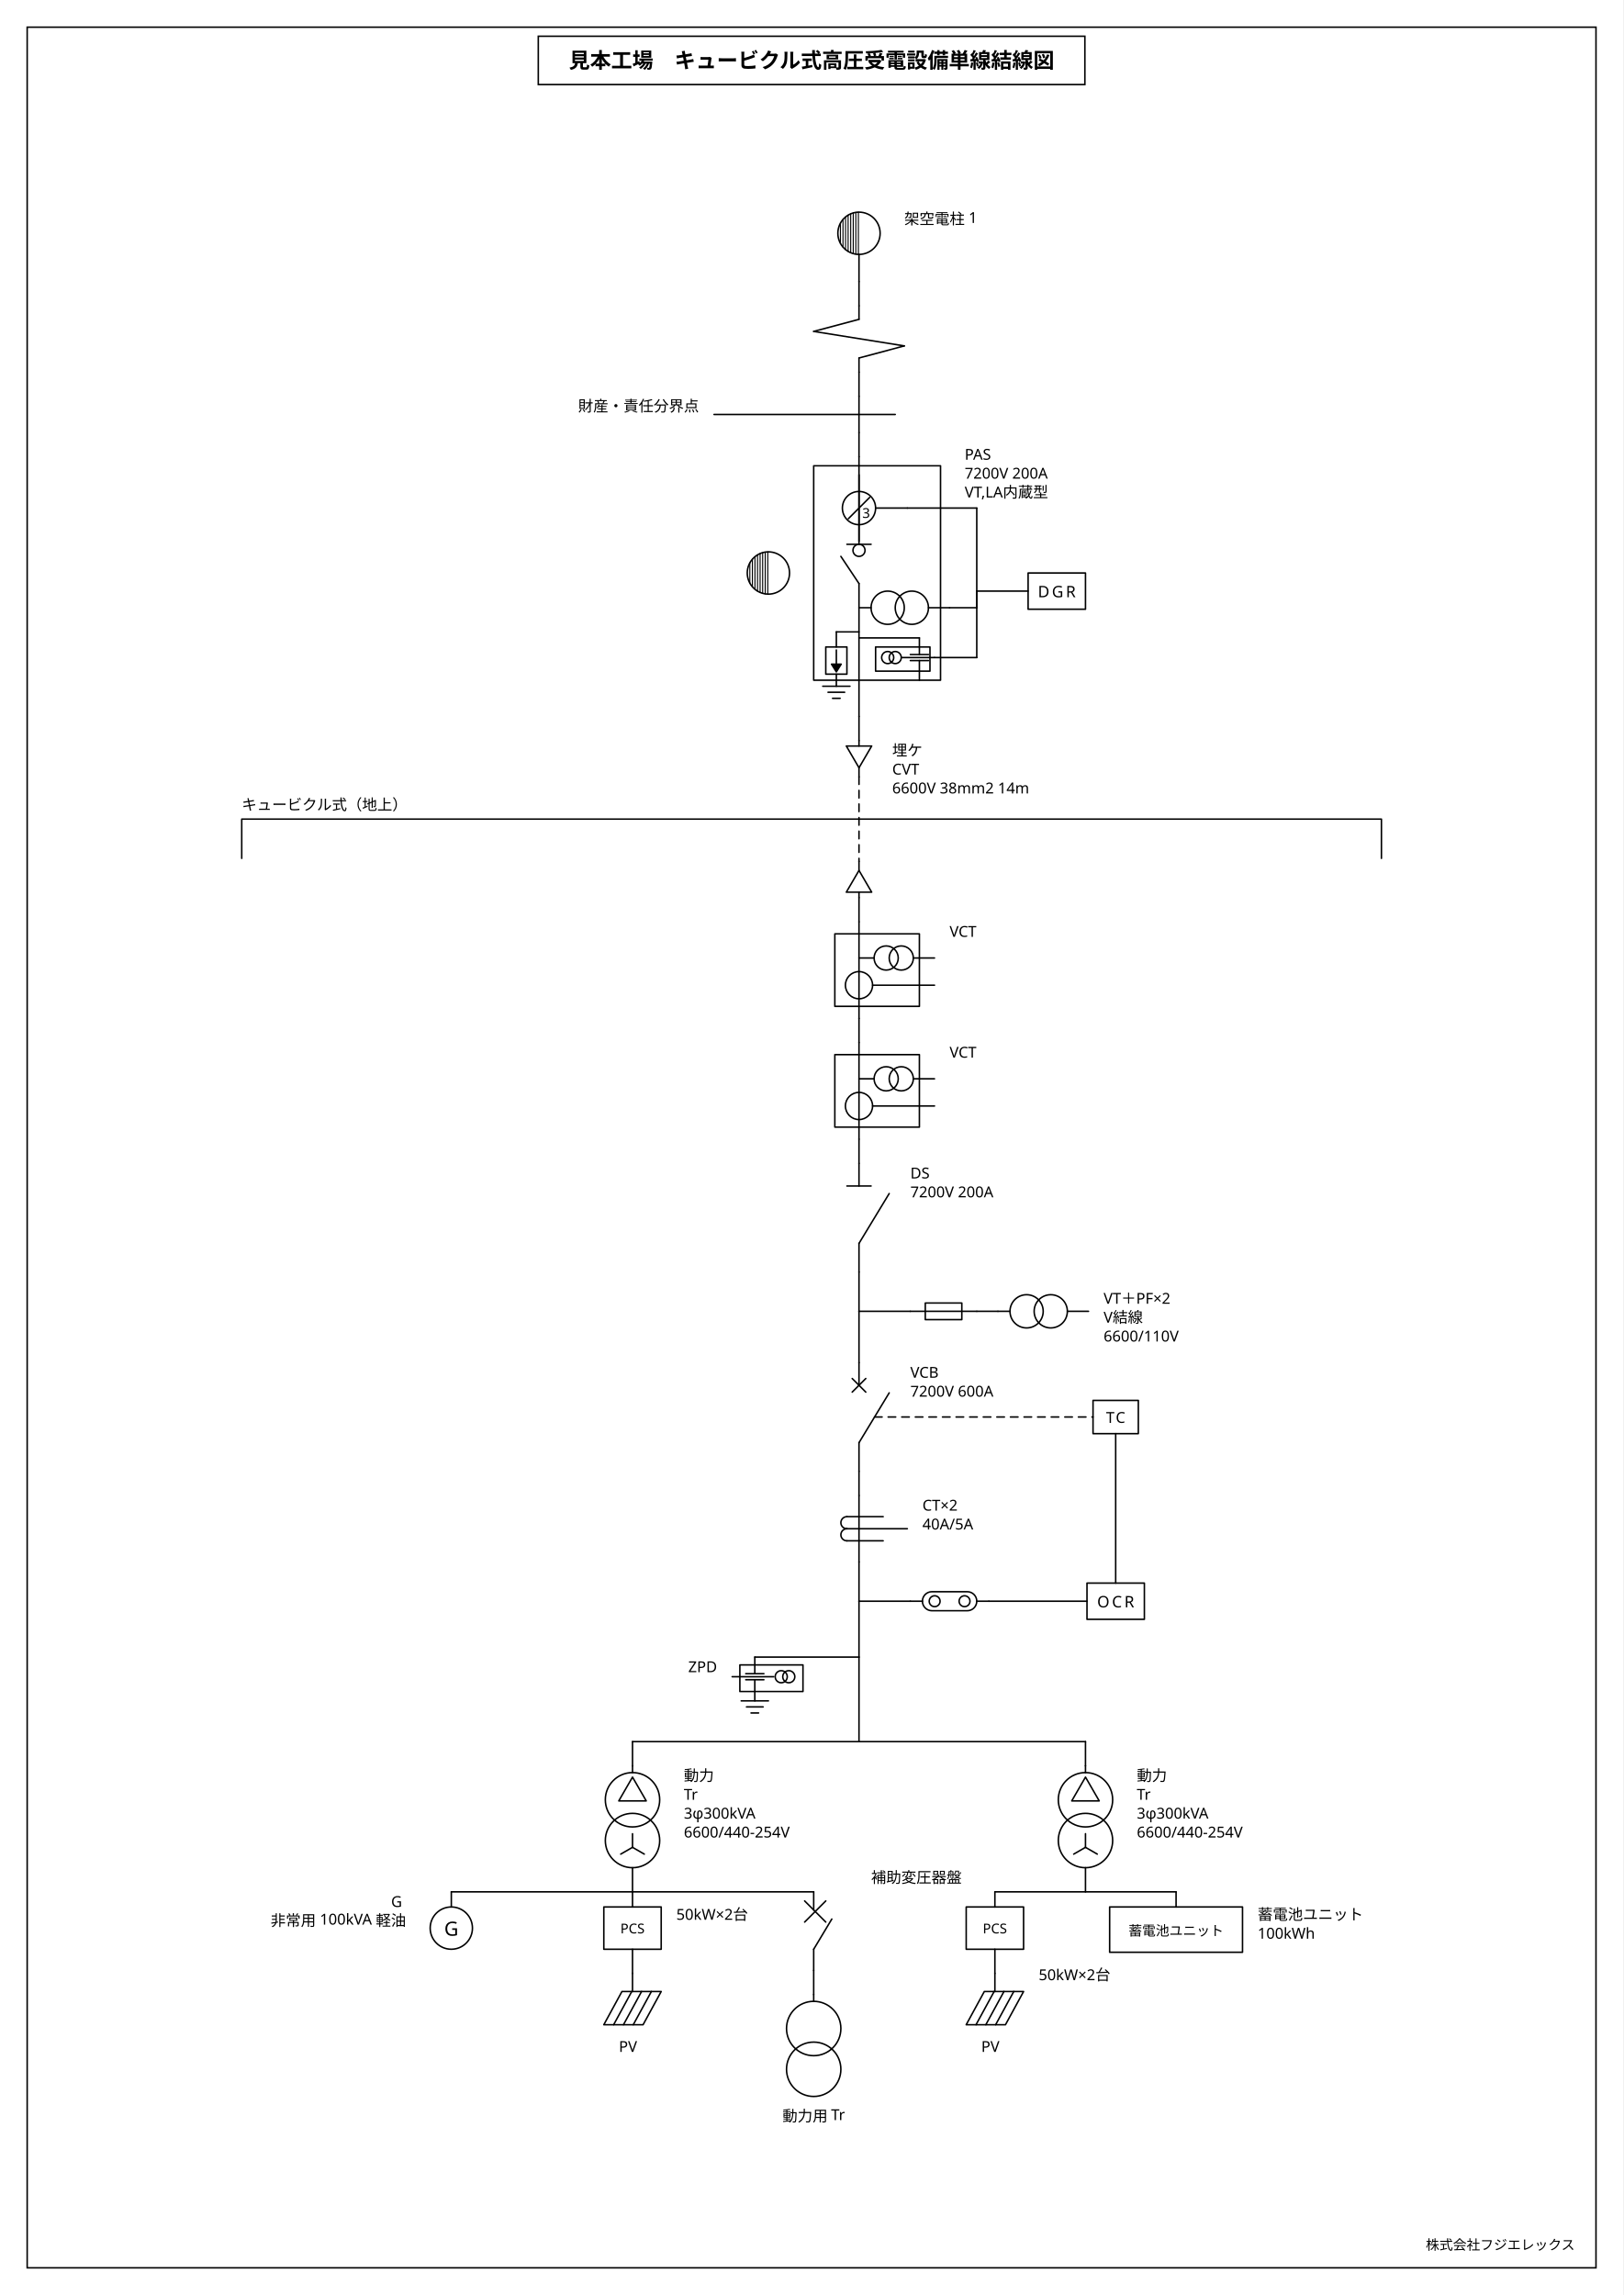
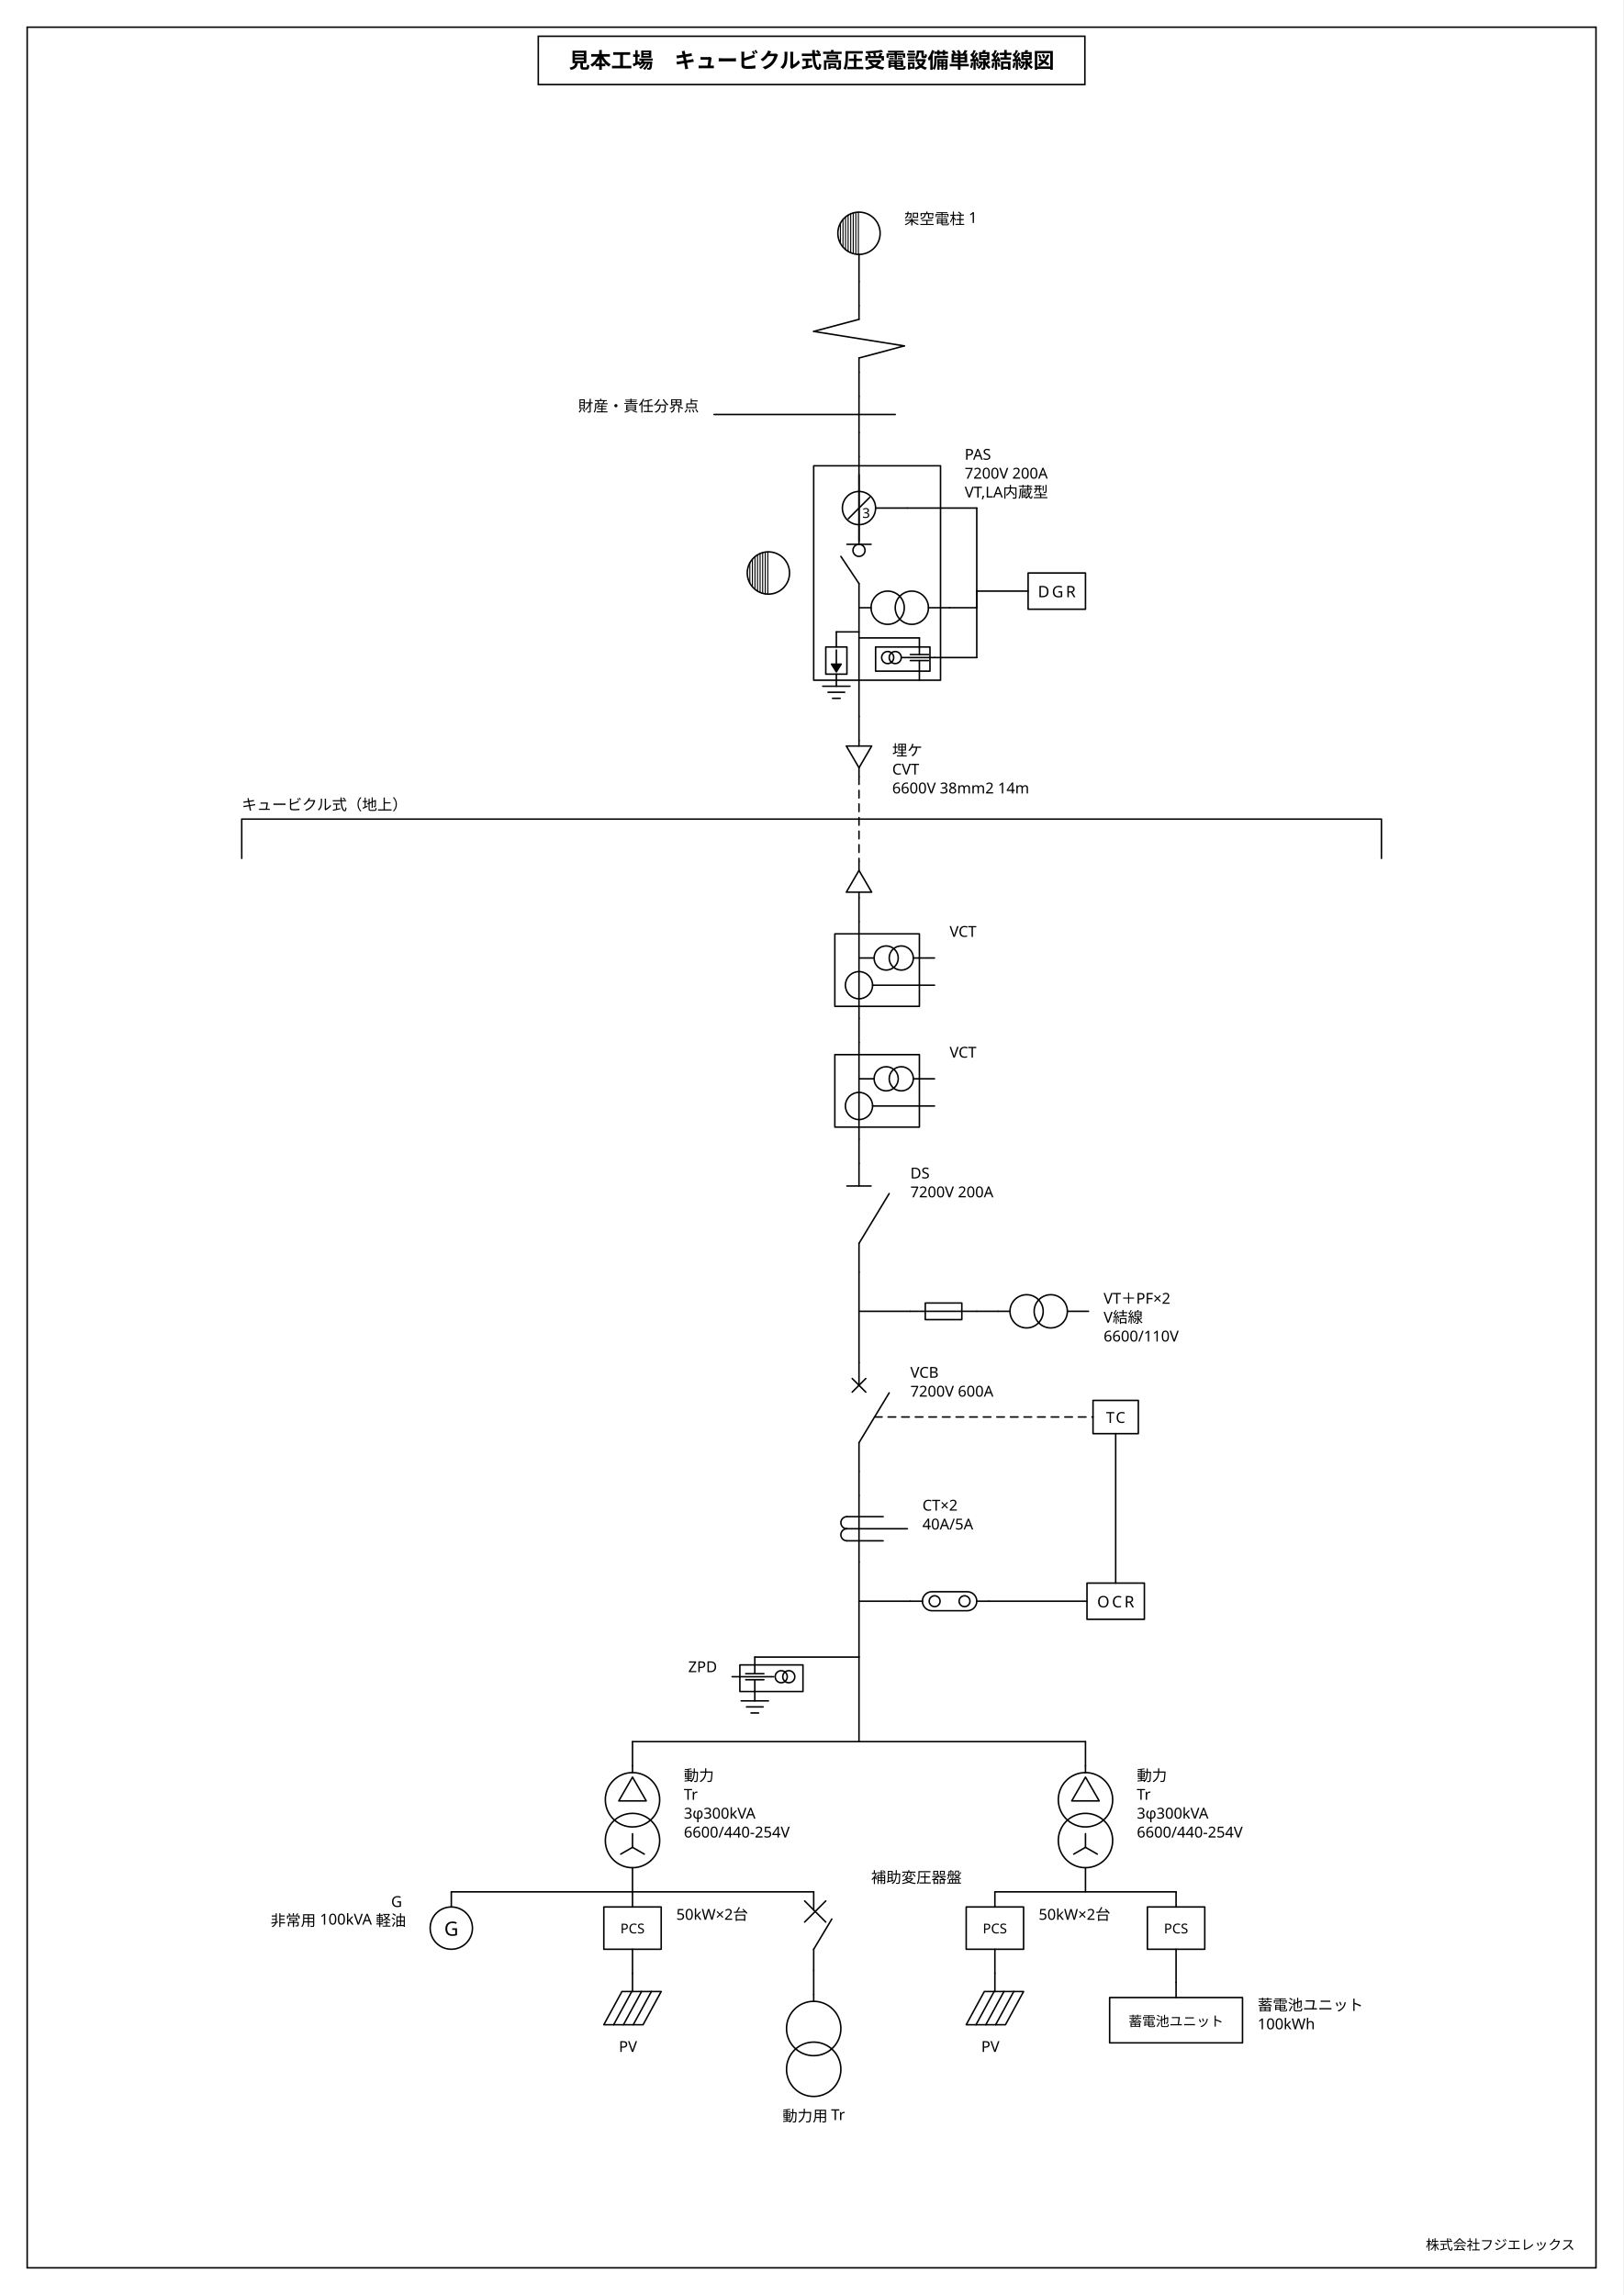
<svg xmlns="http://www.w3.org/2000/svg" viewBox="0 0 1075 1520" width="1075" height="1520">
  <rect x="0" y="0" width="1075" height="1520" fill="#fff" />
  <g stroke="#000" fill="none">
    <rect x="18" y="18" width="1039" height="1484" stroke-width="1" />
    <rect x="356.5" y="24" width="362" height="32" stroke-width="1" />
  </g>
  <text x="537.5" y="45" font-size="14" font-weight="700" text-anchor="middle" font-family="IPAGothic, 'IPAゴシック', 'Noto Sans JP', 'Hiragino Kaku Gothic ProN', 'Yu Gothic', sans-serif" fill="#000">見本工場　キュービクル式高圧受電設備単線結線図</text>
  <text x="1043" y="1490" font-size="9" text-anchor="end" font-family="IPAGothic, 'IPAゴシック', 'Noto Sans JP', 'Hiragino Kaku Gothic ProN', 'Yu Gothic', sans-serif" fill="#000">株式会社フジエレックス</text>
  <g transform="translate(568.9 138.5) scale(1)">
    <g stroke="#000" fill="none" stroke-linecap="round" stroke-linejoin="round" color="#000">
      <path d="M -408.8 404 L 346 404 M -408.8 404 L -408.8 430 M 346 404 L 346 430" fill="none" stroke-width="1" />
      <text x="-408.8" y="398" font-size="10" font-family="IPAGothic, 'IPAゴシック', 'Noto Sans JP', 'Hiragino Kaku Gothic ProN', 'Yu Gothic', sans-serif" fill="currentColor" stroke="none">キュービクル式（地上）</text>
      <line x1="0" y1="48" x2="0" y2="64" stroke-width="1" />
      <line x1="0" y1="108" x2="0" y2="124" stroke-width="1" />
      <line x1="0" y1="148" x2="0" y2="164" stroke-width="1" />
      <line x1="0" y1="280" x2="-15" y2="280" stroke-width="1" />
      <line x1="0" y1="284" x2="40" y2="284" stroke-width="1" />
      <line x1="32" y1="198" x2="78" y2="198" stroke-width="1" />
      <line x1="78" y1="198" x2="78" y2="253" stroke-width="1" />
      <line x1="60" y1="264" x2="78" y2="264" stroke-width="1" />
      <line x1="78" y1="264" x2="78" y2="253" stroke-width="1" />
      <line x1="50" y1="297" x2="78" y2="297" stroke-width="1" />
      <line x1="78" y1="297" x2="78" y2="253" stroke-width="1" />
      <line x1="78" y1="253" x2="112" y2="253" stroke-width="1" />
      <line x1="0" y1="336" x2="0" y2="352" stroke-width="1" />
      <line x1="0" y1="376" x2="0" y2="432" stroke-width="1" stroke-dasharray="5 4" />
      <line x1="0" y1="456" x2="0" y2="472" stroke-width="1" />
      <line x1="0" y1="536" x2="0" y2="552" stroke-width="1" />
      <line x1="0" y1="616" x2="0" y2="632" stroke-width="1" />
      <line x1="0" y1="704" x2="0" y2="730" stroke-width="1" />
      <line x1="0" y1="730" x2="34" y2="730" stroke-width="1" />
      <line x1="78" y1="730" x2="92" y2="730" stroke-width="1" />
      <line x1="0" y1="730" x2="0" y2="764" stroke-width="1" />
      <line x1="0" y1="836" x2="0" y2="852" stroke-width="1" />
      <line x1="0" y1="896" x2="0" y2="922" stroke-width="1" />
      <line x1="0" y1="922" x2="34" y2="922" stroke-width="1" />
      <line x1="86" y1="922" x2="151" y2="922" stroke-width="1" />
      <line x1="10.303" y1="800" x2="155" y2="800" stroke-width="1" stroke-dasharray="5 4" />
      <line x1="170" y1="811" x2="170" y2="910" stroke-width="1" />
      <line x1="0" y1="922" x2="0" y2="959" stroke-width="1" />
      <line x1="0" y1="959" x2="-69" y2="959" stroke-width="1" />
      <line x1="0" y1="959" x2="0" y2="1015" stroke-width="1" />
      <line x1="-150" y1="1015" x2="150" y2="1015" stroke-width="1" />
      <line x1="-150" y1="1015" x2="-150" y2="1031" stroke-width="1" />
      <line x1="150" y1="1015" x2="150" y2="1031" stroke-width="1" />
      <line x1="-150" y1="1098.5" x2="-150" y2="1114.5" stroke-width="1" />
      <line x1="-270" y1="1114.5" x2="-30" y2="1114.5" stroke-width="1" />
      <line x1="-150" y1="1152.5" x2="-150" y2="1168.5" stroke-width="1" />
      <line x1="-30" y1="1166.5" x2="-30" y2="1182.5" stroke-width="1" />
      <line x1="150" y1="1098.5" x2="150" y2="1114.5" stroke-width="1" />
      <line x1="90" y1="1114.5" x2="210" y2="1114.5" stroke-width="1" />
      <line x1="90" y1="1152.5" x2="90" y2="1168.5" stroke-width="1" />
+       <line x1="210" y1="1152.5" x2="210" y2="1174.5" stroke-width="1" />
      <g transform="translate(-16 0)">
        <circle cx="16" cy="16" r="14" fill="none" stroke-width="1" />
        <line x1="3.7" y1="9.313" x2="3.7" y2="22.687" stroke-width="0.7" />
        <line x1="5.4" y1="6.855" x2="5.4" y2="25.145" stroke-width="0.7" />
        <line x1="7.1" y1="5.193" x2="7.1" y2="26.807" stroke-width="0.7" />
        <line x1="8.8" y1="3.993" x2="8.8" y2="28.007" stroke-width="0.7" />
        <line x1="10.5" y1="3.126" x2="10.5" y2="28.874" stroke-width="0.7" />
        <line x1="12.2" y1="2.526" x2="12.2" y2="29.474" stroke-width="0.7" />
        <line x1="13.9" y1="2.158" x2="13.9" y2="29.842" stroke-width="0.7" />
        <line x1="15.6" y1="2.006" x2="15.6" y2="29.994" stroke-width="0.7" />
        <line x1="16" y1="30" x2="16" y2="48" stroke-width="1" />
      </g>
      <text x="30" y="10" font-size="10" text-anchor="start" font-family="IPAGothic, 'IPAゴシック', 'Noto Sans JP', 'Hiragino Kaku Gothic ProN', 'Yu Gothic', sans-serif" fill="currentColor" stroke="none">
        <tspan x="30" dy="0">架空電柱 1</tspan>
      </text>
      <g transform="translate(-30 64)">
        <line x1="30" y1="0" x2="30" y2="9" stroke-width="1" />
        <line x1="30" y1="9" x2="0" y2="17" stroke-width="1" />
        <line x1="0" y1="17" x2="60" y2="26.6" stroke-width="1" />
        <line x1="60" y1="26.6" x2="30" y2="34.6" stroke-width="1" />
        <line x1="30" y1="34.6" x2="30" y2="44" stroke-width="1" />
      </g>
      <g transform="translate(-96 124)">
        <line x1="96" y1="0" x2="96" y2="24" stroke-width="1" />
        <line x1="0" y1="12" x2="120" y2="12" stroke-width="1" />
      </g>
      <text x="-106" y="134" font-size="10" text-anchor="end" font-family="IPAGothic, 'IPAゴシック', 'Noto Sans JP', 'Hiragino Kaku Gothic ProN', 'Yu Gothic', sans-serif" fill="currentColor" stroke="none">
        <tspan x="-106" dy="0">財産・責任分界点</tspan>
      </text>
      <g transform="translate(-36 164)">
        <line x1="36" y1="0" x2="36" y2="6" stroke-width="1" />
        <rect x="6" y="6" width="84" height="142" fill="none" stroke-width="1" />
        <line x1="36" y1="6" x2="36" y2="58" stroke-width="1" />
        <line x1="28" y1="58" x2="44" y2="58" stroke-width="1" />
        <circle cx="36" cy="62" r="4" fill="none" stroke-width="1" />
        <line x1="36" y1="84" x2="24" y2="66" stroke-width="1" />
        <line x1="36" y1="84" x2="36" y2="172" stroke-width="1" />
      </g>
      <text x="70" y="166" font-size="10" text-anchor="start" font-family="IPAGothic, 'IPAゴシック', 'Noto Sans JP', 'Hiragino Kaku Gothic ProN', 'Yu Gothic', sans-serif" fill="currentColor" stroke="none">
        <tspan x="70" dy="0">PAS</tspan>
        <tspan x="70" dy="12.5">7200V 200A</tspan>
        <tspan x="70" dy="12.5">VT,LA内蔵型</tspan>
      </text>
      <g transform="translate(-76 225)">
        <circle cx="16" cy="16" r="14" fill="none" stroke-width="1" />
        <line x1="3.7" y1="9.313" x2="3.7" y2="22.687" stroke-width="0.7" />
        <line x1="5.4" y1="6.855" x2="5.4" y2="25.145" stroke-width="0.7" />
        <line x1="7.1" y1="5.193" x2="7.1" y2="26.807" stroke-width="0.7" />
        <line x1="8.8" y1="3.993" x2="8.8" y2="28.007" stroke-width="0.7" />
        <line x1="10.5" y1="3.126" x2="10.5" y2="28.874" stroke-width="0.7" />
        <line x1="12.2" y1="2.526" x2="12.2" y2="29.474" stroke-width="0.7" />
        <line x1="13.9" y1="2.158" x2="13.9" y2="29.842" stroke-width="0.7" />
        <line x1="15.6" y1="2.006" x2="15.6" y2="29.994" stroke-width="0.7" />
      </g>
      <g transform="translate(-20 176)">
        <line x1="20" y1="0" x2="20" y2="44" stroke-width="1" />
        <circle cx="20" cy="22" r="11" fill="none" stroke-width="1" />
        <line x1="12.929" y1="29.071" x2="27.071" y2="14.929" stroke-width="1" />
        <text x="24.75" y="25" font-size="9" text-anchor="middle" dominant-baseline="central" font-family="IPAGothic, 'IPAゴシック', 'Noto Sans JP', 'Hiragino Kaku Gothic ProN', 'Yu Gothic', sans-serif" fill="currentColor" stroke="none">3</text>
        <line x1="31" y1="22" x2="52" y2="22" stroke-width="1" />
      </g>
      <g transform="translate(0 249)">
        <line x1="0" y1="15" x2="8" y2="15" stroke-width="1" />
        <circle cx="19" cy="15" r="11" fill="none" stroke-width="1" />
        <circle cx="35" cy="15" r="11" fill="none" stroke-width="1" />
        <line x1="46" y1="15" x2="60" y2="15" stroke-width="1" />
      </g>
      <g transform="translate(-35 280)">
        <line x1="20" y1="0" x2="20" y2="10" stroke-width="1" />
        <rect x="13" y="10" width="14" height="18" fill="none" stroke-width="1" />
        <line x1="20" y1="12" x2="20" y2="23" stroke-width="1" />
        <polygon points="16.8,21.38 20,26.5 23.2,21.38" fill="currentColor" stroke-width="1" />
        <line x1="20" y1="28" x2="20" y2="36" stroke-width="1" />
        <line x1="11" y1="36" x2="29" y2="36" stroke-width="1" />
        <line x1="14.5" y1="40" x2="25.5" y2="40" stroke-width="1" />
        <line x1="17.5" y1="44" x2="22.5" y2="44" stroke-width="1" />
      </g>
      <g transform="translate(10 284)">
        <line x1="30" y1="0" x2="30" y2="11" stroke-width="1" />
        <rect x="1" y="6" width="36" height="16" fill="none" stroke-width="1" />
        <line x1="24" y1="11" x2="36" y2="11" stroke-width="1" />
        <line x1="24" y1="15" x2="36" y2="15" stroke-width="1" />
        <line x1="30" y1="15" x2="30" y2="28" stroke-width="1" />
        <line x1="18" y1="13" x2="40" y2="13" stroke-width="1" />
        <circle cx="9" cy="13" r="4" fill="none" stroke-width="1" />
        <circle cx="14" cy="13" r="4" fill="none" stroke-width="1" />
      </g>
      <g transform="translate(112 241)">
        <rect x="0" y="0" width="38" height="24" fill="none" stroke-width="1" />
        <text x="19" y="12" font-size="10.5" text-anchor="middle" dominant-baseline="central" font-family="IPAGothic, 'IPAゴシック', 'Noto Sans JP', 'Hiragino Kaku Gothic ProN', 'Yu Gothic', sans-serif" letter-spacing="1.6" fill="currentColor" stroke="none">DGR</text>
      </g>
      <g transform="translate(-12 352)">
        <line x1="12" y1="0" x2="12" y2="3.6" stroke-width="1" />
        <polygon points="3.6,3.6 20.4,3.6 12,18" fill="none" stroke-width="1" />
        <line x1="12" y1="18" x2="12" y2="24" stroke-width="1" />
      </g>
      <text x="22" y="362" font-size="10" text-anchor="start" font-family="IPAGothic, 'IPAゴシック', 'Noto Sans JP', 'Hiragino Kaku Gothic ProN', 'Yu Gothic', sans-serif" fill="currentColor" stroke="none">
        <tspan x="22" dy="0">埋ケ</tspan>
        <tspan x="22" dy="12.5">CVT</tspan>
        <tspan x="22" dy="12.5">6600V 38mm2 14m</tspan>
      </text>
      <g transform="translate(-12 432) rotate(180 12 12)">
        <line x1="12" y1="0" x2="12" y2="3.6" stroke-width="1" />
        <polygon points="3.6,3.6 20.4,3.6 12,18" fill="none" stroke-width="1" />
        <line x1="12" y1="18" x2="12" y2="24" stroke-width="1" />
      </g>
      <g transform="translate(-22 472)">
        <line x1="22" y1="0" x2="22" y2="64" stroke-width="1" />
        <rect x="6" y="8" width="56" height="48" fill="none" stroke-width="1" />
        <line x1="22" y1="24" x2="32" y2="24" stroke-width="1" />
        <circle cx="40" cy="24" r="8" fill="none" stroke-width="1" />
        <circle cx="50" cy="24" r="8" fill="none" stroke-width="1" />
        <line x1="58" y1="24" x2="72" y2="24" stroke-width="1" />
        <circle cx="22" cy="42" r="9" fill="none" stroke-width="1" />
        <line x1="31" y1="42" x2="72" y2="42" stroke-width="1" />
      </g>
      <text x="60" y="482" font-size="10" text-anchor="start" font-family="IPAGothic, 'IPAゴシック', 'Noto Sans JP', 'Hiragino Kaku Gothic ProN', 'Yu Gothic', sans-serif" fill="currentColor" stroke="none">
        <tspan x="60" dy="0">VCT</tspan>
      </text>
      <g transform="translate(-22 552)">
        <line x1="22" y1="0" x2="22" y2="64" stroke-width="1" />
        <rect x="6" y="8" width="56" height="48" fill="none" stroke-width="1" />
        <line x1="22" y1="24" x2="32" y2="24" stroke-width="1" />
        <circle cx="40" cy="24" r="8" fill="none" stroke-width="1" />
        <circle cx="50" cy="24" r="8" fill="none" stroke-width="1" />
        <line x1="58" y1="24" x2="72" y2="24" stroke-width="1" />
        <circle cx="22" cy="42" r="9" fill="none" stroke-width="1" />
        <line x1="31" y1="42" x2="72" y2="42" stroke-width="1" />
      </g>
      <text x="60" y="562" font-size="10" text-anchor="start" font-family="IPAGothic, 'IPAゴシック', 'Noto Sans JP', 'Hiragino Kaku Gothic ProN', 'Yu Gothic', sans-serif" fill="currentColor" stroke="none">
        <tspan x="60" dy="0">VCT</tspan>
      </text>
      <g transform="translate(-24 632)">
        <line x1="24" y1="0" x2="24" y2="15" stroke-width="1" />
        <line x1="16" y1="15" x2="32" y2="15" stroke-width="1" />
        <line x1="24" y1="53" x2="44" y2="20" stroke-width="1" />
        <line x1="24" y1="53" x2="24" y2="72" stroke-width="1" />
      </g>
      <text x="34" y="642" font-size="10" text-anchor="start" font-family="IPAGothic, 'IPAゴシック', 'Noto Sans JP', 'Hiragino Kaku Gothic ProN', 'Yu Gothic', sans-serif" fill="currentColor" stroke="none">
        <tspan x="34" dy="0">DS</tspan>
        <tspan x="34" dy="12.5">7200V 200A</tspan>
      </text>
      <g transform="translate(36 708) rotate(-90 20 22)">
        <line x1="20" y1="0" x2="20" y2="44" stroke-width="1" />
        <rect x="14.5" y="9.9" width="11" height="24.2" fill="none" stroke-width="1" />
      </g>
      <g transform="translate(92 715)">
        <line x1="0" y1="15" x2="8" y2="15" stroke-width="1" />
        <circle cx="19" cy="15" r="11" fill="none" stroke-width="1" />
        <circle cx="35" cy="15" r="11" fill="none" stroke-width="1" />
        <line x1="46" y1="15" x2="60" y2="15" stroke-width="1" />
      </g>
      <text x="162" y="725" font-size="10" text-anchor="start" font-family="IPAGothic, 'IPAゴシック', 'Noto Sans JP', 'Hiragino Kaku Gothic ProN', 'Yu Gothic', sans-serif" fill="currentColor" stroke="none">
        <tspan x="162" dy="0">VT＋PF×2</tspan>
        <tspan x="162" dy="12.5">V結線</tspan>
        <tspan x="162" dy="12.5">6600/110V</tspan>
      </text>
      <g transform="translate(-24 764)">
        <line x1="24" y1="0" x2="24" y2="15" stroke-width="1" />
        <line x1="19.5" y1="10.5" x2="28.5" y2="19.5" stroke-width="1" />
        <line x1="28.5" y1="10.5" x2="19.5" y2="19.5" stroke-width="1" />
        <line x1="24" y1="53" x2="44" y2="20" stroke-width="1" />
        <line x1="24" y1="53" x2="24" y2="72" stroke-width="1" />
      </g>
      <text x="34" y="774" font-size="10" text-anchor="start" font-family="IPAGothic, 'IPAゴシック', 'Noto Sans JP', 'Hiragino Kaku Gothic ProN', 'Yu Gothic', sans-serif" fill="currentColor" stroke="none">
        <tspan x="34" dy="0">VCB</tspan>
        <tspan x="34" dy="12.5">7200V 600A</tspan>
      </text>
      <g transform="translate(-24 852)">
        <line x1="24" y1="0" x2="24" y2="44" stroke-width="1" />
        <line x1="16" y1="14" x2="40" y2="14" stroke-width="1" />
        <line x1="16" y1="30" x2="40" y2="30" stroke-width="1" />
        <line x1="16" y1="22" x2="56" y2="22" stroke-width="1" />
        <path d="M 16 14 A 4 4 0 0 0 16 22" fill="none" stroke-width="1" />
        <path d="M 16 22 A 4 4 0 0 0 16 30" fill="none" stroke-width="1" />
      </g>
      <text x="42" y="862" font-size="10" text-anchor="start" font-family="IPAGothic, 'IPAゴシック', 'Noto Sans JP', 'Hiragino Kaku Gothic ProN', 'Yu Gothic', sans-serif" fill="currentColor" stroke="none">
        <tspan x="42" dy="0">CT×2</tspan>
        <tspan x="42" dy="12.5">40A/5A</tspan>
      </text>
      <g transform="translate(34 911)">
        <line x1="0" y1="11" x2="8" y2="11" stroke-width="1" />
        <rect x="8" y="4.7" width="36" height="12.6" rx="6.3" fill="none" stroke-width="1" />
        <circle cx="16.1" cy="11" r="3.6" fill="none" stroke-width="1" />
        <circle cx="35.9" cy="11" r="3.6" fill="none" stroke-width="1" />
        <line x1="44" y1="11" x2="52" y2="11" stroke-width="1" />
      </g>
      <g transform="translate(151 910)">
        <rect x="0" y="0" width="38" height="24" fill="none" stroke-width="1" />
        <text x="19" y="12" font-size="10.5" text-anchor="middle" dominant-baseline="central" font-family="IPAGothic, 'IPAゴシック', 'Noto Sans JP', 'Hiragino Kaku Gothic ProN', 'Yu Gothic', sans-serif" letter-spacing="1.6" fill="currentColor" stroke="none">OCR</text>
      </g>
      <g transform="translate(155 789)">
        <rect x="0" y="0" width="30" height="22" fill="none" stroke-width="1" />
        <text x="15" y="11" font-size="10" text-anchor="middle" dominant-baseline="central" font-family="IPAGothic, 'IPAゴシック', 'Noto Sans JP', 'Hiragino Kaku Gothic ProN', 'Yu Gothic', sans-serif" letter-spacing="1" fill="currentColor" stroke="none">TC</text>
      </g>
      <g transform="translate(-84 959)">
        <line x1="15" y1="0" x2="15" y2="11" stroke-width="1" />
        <rect x="5.1" y="5.2" width="41.8" height="17.6" fill="none" stroke-width="1" />
        <line x1="9" y1="11" x2="21" y2="11" stroke-width="1" />
        <line x1="9" y1="15" x2="21" y2="15" stroke-width="1" />
        <line x1="15" y1="15" x2="15" y2="29" stroke-width="1" />
        <line x1="6" y1="29" x2="24" y2="29" stroke-width="1" />
        <line x1="9.5" y1="33" x2="20.5" y2="33" stroke-width="1" />
        <line x1="12.5" y1="37" x2="17.5" y2="37" stroke-width="1" />
        <line x1="0" y1="13" x2="27.5" y2="13" stroke-width="1" />
        <circle cx="32.5" cy="13" r="4" fill="none" stroke-width="1" />
        <circle cx="37.5" cy="13" r="4" fill="none" stroke-width="1" />
      </g>
      <text x="-94" y="969" font-size="10" text-anchor="end" font-family="IPAGothic, 'IPAゴシック', 'Noto Sans JP', 'Hiragino Kaku Gothic ProN', 'Yu Gothic', sans-serif" fill="currentColor" stroke="none">
        <tspan x="-94" dy="0">ZPD</tspan>
      </text>
      <g transform="translate(-174 1031)">
        <line x1="24" y1="0" x2="24" y2="4.5" stroke-width="1" />
        <circle cx="24" cy="22.5" r="18" fill="none" stroke-width="1" />
        <circle cx="24" cy="49.5" r="18" fill="none" stroke-width="1" />
        <polygon points="24,7.5 33.093,23.25 14.907,23.25" fill="none" stroke-width="1" />
        <line x1="24" y1="54" x2="24" y2="45" stroke-width="1" />
        <line x1="24" y1="54" x2="31.794" y2="58.5" stroke-width="1" />
        <line x1="24" y1="54" x2="16.206" y2="58.5" stroke-width="1" />
      </g>
      <text x="-116" y="1041" font-size="10" text-anchor="start" font-family="IPAGothic, 'IPAゴシック', 'Noto Sans JP', 'Hiragino Kaku Gothic ProN', 'Yu Gothic', sans-serif" fill="currentColor" stroke="none">
        <tspan x="-116" dy="0">動力</tspan>
        <tspan x="-116" dy="12.5">Tr</tspan>
        <tspan x="-116" dy="12.5">3φ300kVA</tspan>
        <tspan x="-116" dy="12.5">6600/440-254V</tspan>
      </text>
      <g transform="translate(126 1031)">
        <line x1="24" y1="0" x2="24" y2="4.5" stroke-width="1" />
        <circle cx="24" cy="22.5" r="18" fill="none" stroke-width="1" />
        <circle cx="24" cy="49.5" r="18" fill="none" stroke-width="1" />
        <polygon points="24,7.5 33.093,23.25 14.907,23.25" fill="none" stroke-width="1" />
        <line x1="24" y1="54" x2="24" y2="45" stroke-width="1" />
        <line x1="24" y1="54" x2="31.794" y2="58.5" stroke-width="1" />
        <line x1="24" y1="54" x2="16.206" y2="58.5" stroke-width="1" />
      </g>
      <text x="184" y="1041" font-size="10" text-anchor="start" font-family="IPAGothic, 'IPAゴシック', 'Noto Sans JP', 'Hiragino Kaku Gothic ProN', 'Yu Gothic', sans-serif" fill="currentColor" stroke="none">
        <tspan x="184" dy="0">動力</tspan>
        <tspan x="184" dy="12.5">Tr</tspan>
        <tspan x="184" dy="12.5">3φ300kVA</tspan>
        <tspan x="184" dy="12.5">6600/440-254V</tspan>
      </text>
      <g transform="translate(-290 1114.5)">
        <line x1="20" y1="0" x2="20" y2="10" stroke-width="1" />
        <circle cx="20" cy="24" r="14" fill="none" stroke-width="1" />
        <text x="20" y="24" font-size="13" text-anchor="middle" dominant-baseline="central" font-family="IPAGothic, 'IPAゴシック', 'Noto Sans JP', 'Hiragino Kaku Gothic ProN', 'Yu Gothic', sans-serif" fill="currentColor" stroke="none">G</text>
      </g>
      <text x="-300" y="1124.5" font-size="10" text-anchor="end" font-family="IPAGothic, 'IPAゴシック', 'Noto Sans JP', 'Hiragino Kaku Gothic ProN', 'Yu Gothic', sans-serif" fill="currentColor" stroke="none">
        <tspan x="-300" dy="0">G</tspan>
        <tspan x="-300" dy="12.5">非常用 100kVA 軽油</tspan>
      </text>
      <g transform="translate(-178 1114.5)">
        <line x1="28" y1="0" x2="28" y2="10" stroke-width="1" />
        <rect x="9" y="10" width="38" height="28" fill="none" stroke-width="1" />
        <text x="28" y="24" font-size="9" text-anchor="middle" dominant-baseline="central" font-family="IPAGothic, 'IPAゴシック', 'Noto Sans JP', 'Hiragino Kaku Gothic ProN', 'Yu Gothic', sans-serif" fill="currentColor" stroke="none">PCS</text>
      </g>
      <text x="-121" y="1133" font-size="10" text-anchor="start" font-family="IPAGothic, 'IPAゴシック', 'Noto Sans JP', 'Hiragino Kaku Gothic ProN', 'Yu Gothic', sans-serif" fill="currentColor" stroke="none">
        <tspan x="-121" dy="0">50kW×2台</tspan>
      </text>
      <g transform="translate(-179 1168.5)">
        <line x1="29" y1="0" x2="29" y2="12" stroke-width="1" />
        <polygon points="10,34 22,12 48,12 36,34" fill="none" stroke-width="1" />
        <line x1="16.5" y1="34" x2="28.5" y2="12" stroke-width="1" />
        <line x1="23" y1="34" x2="35" y2="12" stroke-width="1" />
        <line x1="29.5" y1="34" x2="41.5" y2="12" stroke-width="1" />
      </g>
      <text x="-153" y="1220.5" font-size="10" text-anchor="middle" font-family="IPAGothic, 'IPAゴシック', 'Noto Sans JP', 'Hiragino Kaku Gothic ProN', 'Yu Gothic', sans-serif" fill="currentColor" stroke="none">
        <tspan x="-153" dy="0">PV</tspan>
      </text>
      <g transform="translate(-46 1114.5)">
        <line x1="16" y1="0" x2="16" y2="12" stroke-width="1" />
        <line x1="10" y1="6" x2="24" y2="20" stroke-width="1" />
        <line x1="24" y1="6" x2="10" y2="20" stroke-width="1" />
        <line x1="16" y1="38" x2="28" y2="18" stroke-width="1" />
        <line x1="16" y1="38" x2="16" y2="52" stroke-width="1" />
      </g>
      <text x="8" y="1108.5" font-size="10" text-anchor="start" font-family="IPAGothic, 'IPAゴシック', 'Noto Sans JP', 'Hiragino Kaku Gothic ProN', 'Yu Gothic', sans-serif" fill="currentColor" stroke="none">
        <tspan x="8" dy="0">補助変圧器盤</tspan>
      </text>
      <g transform="translate(-54 1182.5)">
        <line x1="24" y1="0" x2="24" y2="4.5" stroke-width="1" />
        <circle cx="24" cy="22.5" r="18" fill="none" stroke-width="1" />
        <circle cx="24" cy="49.5" r="18" fill="none" stroke-width="1" />
      </g>
      <text x="-30" y="1266.5" font-size="10" text-anchor="middle" font-family="IPAGothic, 'IPAゴシック', 'Noto Sans JP', 'Hiragino Kaku Gothic ProN', 'Yu Gothic', sans-serif" fill="currentColor" stroke="none">
        <tspan x="-30" dy="0">動力用 Tr</tspan>
      </text>
      <g transform="translate(62 1114.5)">
        <line x1="28" y1="0" x2="28" y2="10" stroke-width="1" />
        <rect x="9" y="10" width="38" height="28" fill="none" stroke-width="1" />
        <text x="28" y="24" font-size="9" text-anchor="middle" dominant-baseline="central" font-family="IPAGothic, 'IPAゴシック', 'Noto Sans JP', 'Hiragino Kaku Gothic ProN', 'Yu Gothic', sans-serif" fill="currentColor" stroke="none">PCS</text>
      </g>
-       <text x="119" y="1173" font-size="10" text-anchor="start" font-family="IPAGothic, 'IPAゴシック', 'Noto Sans JP', 'Hiragino Kaku Gothic ProN', 'Yu Gothic', sans-serif" fill="currentColor" stroke="none">
+       <text x="119" y="1133" font-size="10" text-anchor="start" font-family="IPAGothic, 'IPAゴシック', 'Noto Sans JP', 'Hiragino Kaku Gothic ProN', 'Yu Gothic', sans-serif" fill="currentColor" stroke="none">
        <tspan x="119" dy="0">50kW×2台</tspan>
      </text>
      <g transform="translate(61 1168.5)">
        <line x1="29" y1="0" x2="29" y2="12" stroke-width="1" />
        <polygon points="10,34 22,12 48,12 36,34" fill="none" stroke-width="1" />
        <line x1="16.5" y1="34" x2="28.5" y2="12" stroke-width="1" />
        <line x1="23" y1="34" x2="35" y2="12" stroke-width="1" />
        <line x1="29.5" y1="34" x2="41.5" y2="12" stroke-width="1" />
      </g>
      <text x="87" y="1220.5" font-size="10" text-anchor="middle" font-family="IPAGothic, 'IPAゴシック', 'Noto Sans JP', 'Hiragino Kaku Gothic ProN', 'Yu Gothic', sans-serif" fill="currentColor" stroke="none">
        <tspan x="87" dy="0">PV</tspan>
      </text>
-       <g transform="translate(162 1114.5)">
+       <g transform="translate(182 1114.5)">
+         <line x1="28" y1="0" x2="28" y2="10" stroke-width="1" />
+         <rect x="9" y="10" width="38" height="28" fill="none" stroke-width="1" />
+         <text x="28" y="24" font-size="9" text-anchor="middle" dominant-baseline="central" font-family="IPAGothic, 'IPAゴシック', 'Noto Sans JP', 'Hiragino Kaku Gothic ProN', 'Yu Gothic', sans-serif" fill="currentColor" stroke="none">PCS</text>
+       </g>
+       <g transform="translate(162 1174.5)">
        <line x1="48" y1="0" x2="48" y2="10" stroke-width="1" />
        <rect x="4" y="10" width="88" height="30" fill="none" stroke-width="1" />
        <text x="48" y="25" font-size="9" text-anchor="middle" dominant-baseline="central" font-family="IPAGothic, 'IPAゴシック', 'Noto Sans JP', 'Hiragino Kaku Gothic ProN', 'Yu Gothic', sans-serif" fill="currentColor" stroke="none">蓄電池ユニット</text>
      </g>
-       <text x="264" y="1133" font-size="10" text-anchor="start" font-family="IPAGothic, 'IPAゴシック', 'Noto Sans JP', 'Hiragino Kaku Gothic ProN', 'Yu Gothic', sans-serif" fill="currentColor" stroke="none">
+       <text x="264" y="1193" font-size="10" text-anchor="start" font-family="IPAGothic, 'IPAゴシック', 'Noto Sans JP', 'Hiragino Kaku Gothic ProN', 'Yu Gothic', sans-serif" fill="currentColor" stroke="none">
        <tspan x="264" dy="0">蓄電池ユニット</tspan>
        <tspan x="264" dy="12.5">100kWh</tspan>
      </text>
    </g>
  </g>
</svg>
